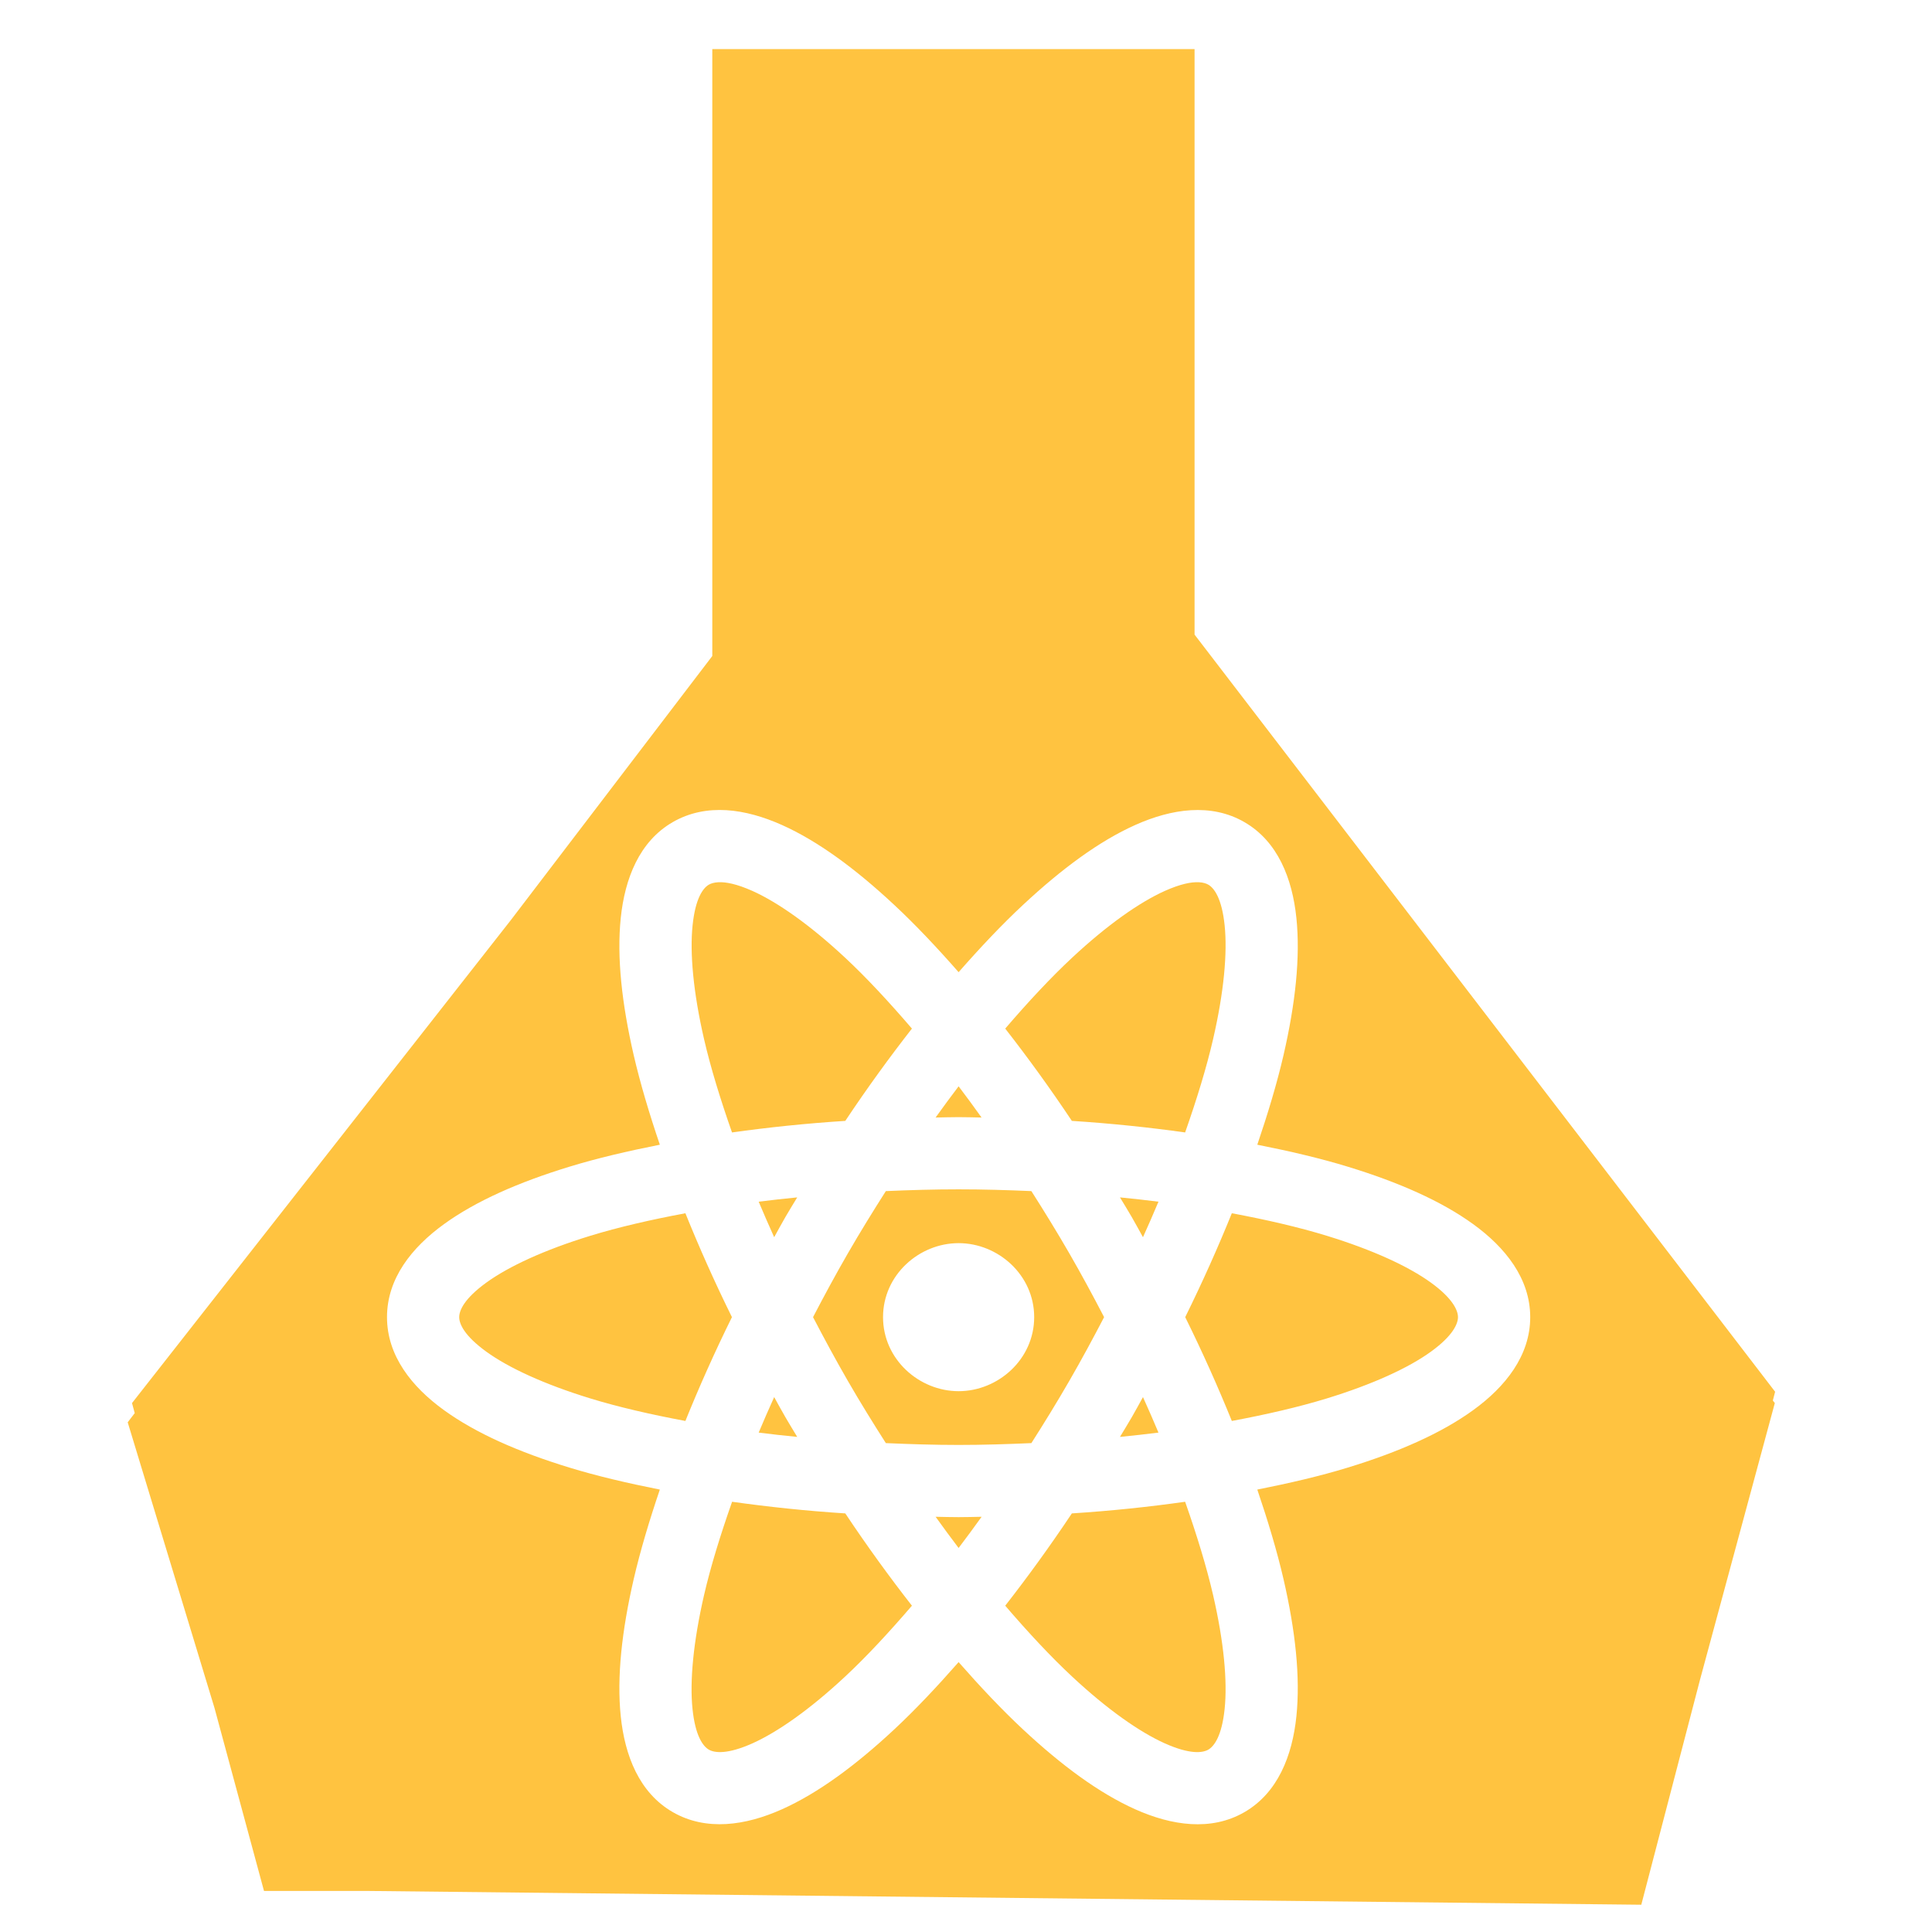
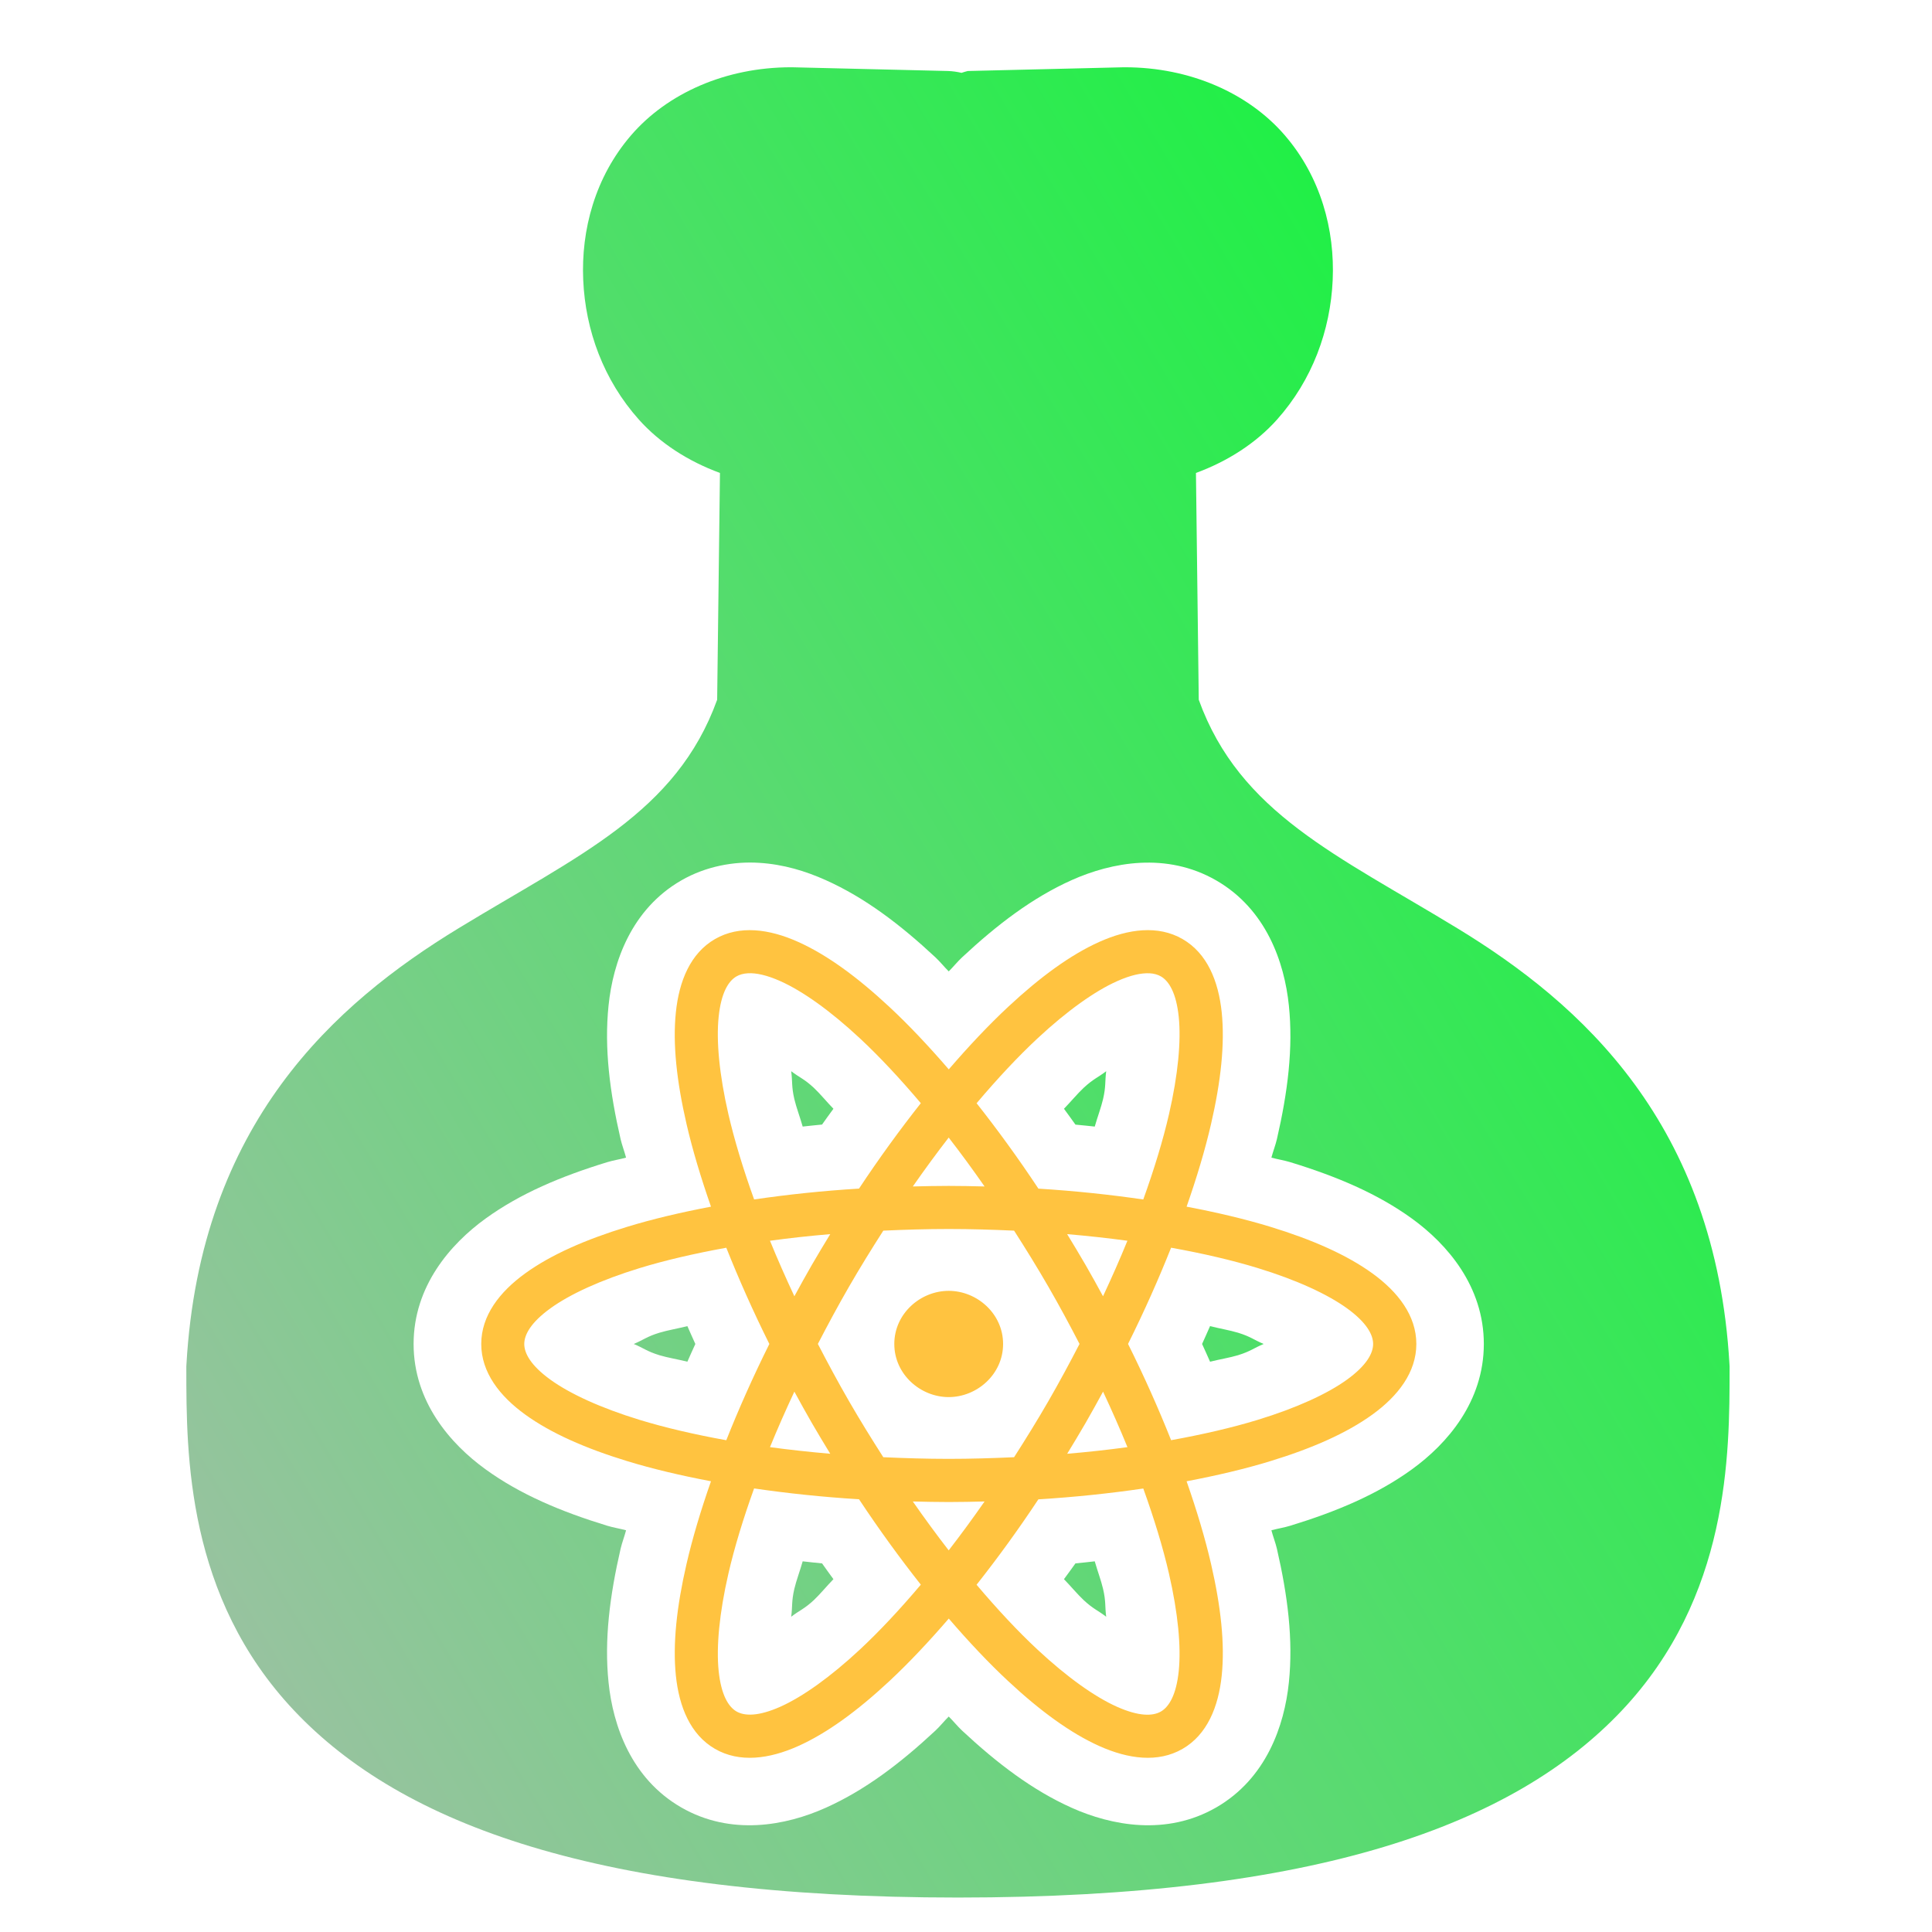
- <svg xmlns="http://www.w3.org/2000/svg" fill="#000000" version="1.1" id="Capa_1" width="500" height="500" viewBox="0 0 51.641 51.642" xml:space="preserve">
+ <svg xmlns="http://www.w3.org/2000/svg" xmlns:xlink="http://www.w3.org/1999/xlink" fill="#000000" version="1.1" id="Capa_1" width="500" height="500" viewBox="0 0 51.641 51.642" xml:space="preserve">
  <defs id="defs1">
    <linearGradient id="swatch61">
      <stop style="stop-color:#5090d0;stop-opacity:1;" offset="0" id="stop61" />
    </linearGradient>
    <linearGradient id="swatch30">
      <stop style="stop-color:#f9f9f9;stop-opacity:1;" offset="0" id="stop30" />
    </linearGradient>
+     <linearGradient xlink:href="#linearGradient15-7" id="linearGradient16" x1="470.197" y1="390.536" x2="998.07" y2="75.913" gradientUnits="userSpaceOnUse" gradientTransform="matrix(0.1255883,0,0,0.1255883,-73.1485,-0.4614807)" />
+     <linearGradient id="linearGradient15-7">
+       <stop style="stop-color:#b7b7b7;stop-opacity:1;" offset="0.106" id="stop15-5" />
+       <stop style="stop-color:#00fc2e;stop-opacity:1;" offset="0.999" id="stop16-3" />
+     </linearGradient>
  </defs>
-   <path id="path3" style="display:inline;fill:#ffc340;fill-opacity:1;stroke:none;stroke-width:0.539;stroke-linecap:round;stroke-linejoin:round;stroke-miterlimit:10;stroke-dasharray:none;paint-order:stroke markers fill" d="M 19.039 1.313 L 19.039 17.535 L 13.648 24.602 L 3.528 37.504 L 3.601 37.772 L 3.413 38.018 L 5.733 45.654 L 7.056 50.544 L 9.777 50.544 L 43.871 50.913 L 45.442 44.893 L 47.44 37.504 L 47.387 37.436 L 47.448 37.201 L 31.93 16.963 L 31.93 1.313 L 25.484 1.313 L 19.039 1.313 z M 19.418 21.656 C 19.911 21.686 20.415 21.835 20.899 22.051 C 21.86 22.481 22.864 23.219 23.902 24.188 C 24.466 24.713 25.044 25.326 25.623 25.986 C 26.202 25.326 26.78 24.713 27.344 24.188 C 28.382 23.22 29.384 22.481 30.346 22.051 C 31.316 21.617 32.369 21.459 33.262 21.975 C 34.154 22.49 34.543 23.482 34.652 24.539 C 34.76 25.587 34.626 26.823 34.307 28.207 C 34.133 28.958 33.89 29.765 33.607 30.598 C 34.469 30.769 35.291 30.96 36.027 31.186 C 37.385 31.601 38.524 32.103 39.377 32.721 C 40.238 33.344 40.902 34.177 40.902 35.207 C 40.902 36.237 40.238 37.07 39.377 37.693 C 38.524 38.311 37.385 38.813 36.027 39.228 C 35.291 39.454 34.469 39.645 33.607 39.816 C 33.89 40.649 34.133 41.456 34.307 42.207 C 34.626 43.591 34.76 44.827 34.652 45.875 C 34.543 46.932 34.154 47.924 33.262 48.439 C 32.369 48.955 31.316 48.797 30.346 48.363 C 29.384 47.933 28.382 47.195 27.344 46.227 C 26.78 45.701 26.202 45.088 25.623 44.428 C 25.044 45.088 24.466 45.701 23.902 46.227 C 22.864 47.195 21.86 47.933 20.899 48.363 C 19.928 48.798 18.874 48.952 17.982 48.437 C 17.089 47.922 16.701 46.933 16.592 45.875 C 16.484 44.827 16.62 43.591 16.939 42.207 C 17.113 41.456 17.354 40.649 17.637 39.816 C 16.775 39.645 15.955 39.454 15.219 39.228 C 13.861 38.813 12.721 38.311 11.867 37.693 C 11.005 37.07 10.344 36.239 10.344 35.207 C 10.344 34.175 11.005 33.345 11.867 32.721 C 12.721 32.103 13.861 31.601 15.219 31.186 C 15.955 30.96 16.775 30.769 17.637 30.598 C 17.354 29.765 17.113 28.958 16.939 28.207 C 16.62 26.823 16.484 25.587 16.592 24.539 C 16.701 23.482 17.09 22.49 17.982 21.975 C 18.431 21.716 18.92 21.626 19.418 21.656 z M 19.199 23.582 C 19.085 23.588 19.002 23.615 18.947 23.647 C 18.793 23.736 18.587 24.008 18.512 24.736 C 18.436 25.47 18.529 26.517 18.818 27.773 C 18.994 28.536 19.254 29.381 19.566 30.27 C 20.529 30.135 21.537 30.029 22.594 29.961 C 23.181 29.08 23.777 28.26 24.375 27.494 C 23.761 26.779 23.16 26.131 22.588 25.598 C 21.644 24.718 20.784 24.116 20.111 23.814 C 19.692 23.627 19.401 23.572 19.199 23.582 z M 32.045 23.582 C 31.843 23.572 31.554 23.627 31.135 23.814 C 30.462 24.116 29.602 24.718 28.658 25.598 C 28.086 26.131 27.483 26.779 26.869 27.494 C 27.467 28.26 28.063 29.08 28.65 29.961 C 29.707 30.029 30.715 30.135 31.678 30.27 C 31.99 29.381 32.25 28.536 32.426 27.773 C 32.716 26.516 32.81 25.469 32.734 24.736 C 32.659 24.008 32.452 23.736 32.297 23.647 C 32.242 23.615 32.159 23.587 32.045 23.582 z M 25.623 29.037 C 25.418 29.307 25.213 29.585 25.008 29.871 C 25.213 29.868 25.415 29.861 25.623 29.861 C 25.831 29.861 26.032 29.868 26.236 29.871 C 26.032 29.585 25.828 29.307 25.623 29.037 z M 25.623 31.791 C 24.962 31.791 24.315 31.81 23.678 31.838 C 23.335 32.376 22.995 32.927 22.664 33.5 C 22.333 34.073 22.027 34.641 21.732 35.207 C 22.027 35.773 22.333 36.341 22.664 36.914 C 22.994 37.486 23.335 38.036 23.678 38.574 C 24.316 38.602 24.962 38.623 25.623 38.623 C 26.284 38.623 26.93 38.602 27.568 38.574 C 27.911 38.036 28.249 37.487 28.58 36.914 C 28.911 36.341 29.217 35.773 29.512 35.207 C 29.217 34.64 28.911 34.071 28.58 33.498 C 28.249 32.925 27.911 32.376 27.568 31.838 C 26.931 31.81 26.284 31.791 25.623 31.791 z M 21.309 32.006 C 20.959 32.04 20.615 32.079 20.279 32.121 C 20.41 32.434 20.549 32.75 20.693 33.07 C 20.792 32.891 20.888 32.713 20.992 32.533 C 21.096 32.353 21.203 32.181 21.309 32.006 z M 29.936 32.006 C 30.041 32.181 30.148 32.353 30.252 32.533 C 30.356 32.713 30.452 32.891 30.551 33.07 C 30.696 32.75 30.834 32.433 30.965 32.121 C 30.629 32.079 30.285 32.04 29.936 32.006 z M 18.32 32.43 C 17.394 32.603 16.531 32.802 15.783 33.031 C 14.55 33.409 13.597 33.851 13 34.283 C 12.407 34.712 12.274 35.029 12.274 35.207 C 12.274 35.385 12.407 35.702 13 36.131 C 13.597 36.563 14.55 37.003 15.783 37.381 C 16.531 37.61 17.394 37.809 18.32 37.982 C 18.684 37.081 19.095 36.157 19.564 35.207 C 19.095 34.257 18.684 33.331 18.32 32.43 z M 32.926 32.43 C 32.561 33.331 32.149 34.257 31.68 35.207 C 32.149 36.156 32.561 37.081 32.926 37.982 C 33.852 37.809 34.713 37.61 35.461 37.381 C 36.694 37.003 37.649 36.563 38.246 36.131 C 38.838 35.703 38.971 35.383 38.971 35.207 C 38.971 35.032 38.838 34.711 38.246 34.283 C 37.649 33.851 36.694 33.409 35.461 33.031 C 34.713 32.802 33.852 32.603 32.926 32.43 z M 25.623 33.229 C 26.678 33.229 27.643 34.079 27.643 35.207 C 27.643 36.335 26.678 37.186 25.623 37.186 C 24.568 37.186 23.603 36.335 23.603 35.207 C 23.603 34.079 24.568 33.229 25.623 33.229 z M 20.693 37.344 C 20.549 37.664 20.41 37.98 20.279 38.293 C 20.615 38.336 20.959 38.374 21.309 38.408 C 21.203 38.232 21.096 38.059 20.992 37.879 C 20.888 37.699 20.792 37.522 20.693 37.344 z M 30.551 37.344 C 30.452 37.523 30.356 37.701 30.252 37.881 C 30.148 38.061 30.041 38.233 29.936 38.408 C 30.285 38.374 30.629 38.335 30.965 38.293 C 30.834 37.981 30.696 37.664 30.551 37.344 z M 19.568 40.142 C 19.255 41.032 18.994 41.876 18.818 42.639 C 18.529 43.896 18.434 44.944 18.51 45.678 C 18.585 46.406 18.792 46.678 18.947 46.768 C 19.102 46.857 19.443 46.898 20.111 46.6 C 20.784 46.298 21.644 45.696 22.588 44.816 C 23.16 44.283 23.761 43.635 24.375 42.92 C 23.777 42.154 23.181 41.334 22.594 40.453 C 21.537 40.385 20.531 40.277 19.568 40.142 z M 31.678 40.142 C 30.715 40.278 29.707 40.385 28.65 40.453 C 28.063 41.334 27.467 42.154 26.869 42.92 C 27.483 43.635 28.086 44.283 28.658 44.816 C 29.602 45.696 30.462 46.298 31.135 46.6 C 31.803 46.899 32.142 46.857 32.297 46.768 C 32.452 46.678 32.659 46.406 32.734 45.678 C 32.81 44.944 32.716 43.896 32.426 42.639 C 32.25 41.876 31.99 41.031 31.678 40.142 z M 25.008 40.543 C 25.213 40.829 25.418 41.107 25.623 41.377 C 25.828 41.107 26.033 40.829 26.238 40.543 C 26.033 40.547 25.832 40.553 25.623 40.553 C 25.415 40.553 25.213 40.547 25.008 40.543 z " />
+   <path id="path2" style="color:#000000;display:inline;fill:url(#linearGradient16);stroke-width:0.126;stroke-linecap:round;stroke-miterlimit:10;-inkscape-stroke:none;paint-order:stroke markers fill" d="M 21.146 1.798 C 19.392 1.798 17.835 2.496 16.87 3.614 C 15.906 4.732 15.529 6.145 15.589 7.487 C 15.648 8.83 16.132 10.158 17.078 11.217 C 17.636 11.841 18.39 12.328 19.244 12.642 L 19.169 18.704 C 18.073 21.736 15.461 22.859 12.249 24.817 C 8.959 26.823 5.351 30.022 4.983 36.47 L 4.98 36.523 L 4.98 36.577 C 4.98 38.89 4.986 42.681 7.865 45.727 C 10.744 48.774 16.014 50.721 25.605 50.721 C 35.196 50.721 40.467 48.774 43.346 45.727 C 46.224 42.681 46.231 38.89 46.231 36.577 L 46.231 36.523 L 46.228 36.47 C 45.859 30.022 42.251 26.823 38.961 24.817 C 35.75 22.859 33.138 21.737 32.042 18.704 L 31.967 12.642 C 32.821 12.328 33.575 11.841 34.133 11.217 C 35.078 10.158 35.562 8.83 35.622 7.487 C 35.682 6.145 35.305 4.732 34.34 3.614 C 33.375 2.496 31.819 1.798 30.064 1.798 L 30.041 1.798 L 25.868 1.898 A 1.884 1.884 0 0 0 25.701 1.947 A 1.884 1.884 0 0 0 25.343 1.898 L 21.169 1.798 L 21.146 1.798 z M 20.287 23.063 C 20.949 23.103 21.538 23.287 22.07 23.525 C 23.116 23.993 24.059 24.709 25.004 25.59 C 25.124 25.702 25.24 25.847 25.359 25.965 C 25.479 25.847 25.595 25.701 25.715 25.59 C 26.66 24.709 27.601 23.993 28.646 23.525 C 29.711 23.049 31.179 22.766 32.512 23.535 C 33.844 24.305 34.331 25.717 34.451 26.877 C 34.569 28.016 34.421 29.19 34.131 30.449 C 34.094 30.608 34.026 30.782 33.984 30.943 C 34.146 30.988 34.33 31.016 34.486 31.064 C 35.722 31.442 36.812 31.901 37.74 32.572 C 38.685 33.256 39.662 34.385 39.662 35.924 C 39.662 37.463 38.685 38.592 37.74 39.275 C 36.813 39.947 35.722 40.405 34.486 40.783 C 34.33 40.831 34.146 40.86 33.984 40.904 C 34.026 41.066 34.094 41.239 34.131 41.398 C 34.421 42.657 34.569 43.831 34.451 44.971 C 34.331 46.131 33.844 47.541 32.512 48.311 C 31.179 49.08 29.711 48.799 28.646 48.322 C 27.601 47.854 26.66 47.139 25.715 46.258 C 25.595 46.146 25.479 46 25.359 45.883 C 25.24 46 25.124 46.146 25.004 46.258 C 24.059 47.139 23.116 47.854 22.07 48.322 C 21.006 48.799 19.54 49.08 18.207 48.311 C 16.874 47.541 16.385 46.131 16.266 44.971 C 16.148 43.832 16.298 42.657 16.588 41.398 C 16.625 41.239 16.692 41.066 16.734 40.904 C 16.573 40.86 16.389 40.831 16.232 40.783 C 14.997 40.405 13.906 39.947 12.979 39.275 C 12.034 38.592 11.055 37.463 11.055 35.924 C 11.055 34.385 12.034 33.256 12.979 32.572 C 13.906 31.901 14.997 31.442 16.232 31.064 C 16.389 31.016 16.573 30.988 16.734 30.943 C 16.692 30.782 16.625 30.608 16.588 30.449 C 16.298 29.19 16.148 28.016 16.266 26.877 C 16.385 25.717 16.874 24.305 18.207 23.535 C 18.873 23.15 19.625 23.022 20.287 23.063 z M 21.148 28.633 C 21.186 28.918 21.153 29.035 21.232 29.379 C 21.282 29.593 21.388 29.875 21.455 30.113 C 21.628 30.096 21.797 30.074 21.973 30.059 C 22.074 29.914 22.175 29.778 22.277 29.637 C 22.105 29.46 21.914 29.228 21.754 29.078 C 21.495 28.837 21.377 28.808 21.148 28.633 z M 29.568 28.633 C 29.34 28.808 29.223 28.838 28.965 29.078 C 28.804 29.228 28.612 29.46 28.439 29.637 C 28.542 29.779 28.644 29.915 28.746 30.061 C 28.921 30.076 29.089 30.096 29.262 30.113 C 29.329 29.875 29.435 29.593 29.484 29.379 C 29.564 29.035 29.531 28.918 29.568 28.633 z M 18.373 35.447 C 18.134 35.508 17.837 35.559 17.627 35.623 C 17.289 35.726 17.205 35.813 16.939 35.924 C 17.205 36.034 17.289 36.121 17.627 36.225 C 17.837 36.289 18.134 36.338 18.373 36.398 C 18.444 36.24 18.511 36.084 18.586 35.924 C 18.511 35.763 18.445 35.606 18.373 35.447 z M 32.344 35.447 C 32.272 35.606 32.206 35.763 32.131 35.924 C 32.206 36.084 32.273 36.24 32.344 36.398 C 32.583 36.338 32.88 36.289 33.09 36.225 C 33.427 36.121 33.512 36.034 33.777 35.924 C 33.512 35.813 33.427 35.726 33.09 35.623 C 32.88 35.559 32.583 35.508 32.344 35.447 z M 25.359 35.535 C 25.146 35.535 25.006 35.697 25.006 35.924 C 25.006 36.15 25.146 36.31 25.359 36.31 C 25.572 36.31 25.713 36.15 25.713 35.924 C 25.713 35.697 25.572 35.535 25.359 35.535 z M 21.455 41.734 C 21.388 41.972 21.282 42.255 21.232 42.469 C 21.153 42.813 21.186 42.929 21.148 43.215 C 21.377 43.04 21.495 43.01 21.754 42.77 C 21.914 42.62 22.105 42.388 22.277 42.211 C 22.175 42.07 22.074 41.934 21.973 41.789 C 21.797 41.774 21.628 41.752 21.455 41.734 z M 29.262 41.734 C 29.089 41.752 28.922 41.774 28.746 41.789 C 28.645 41.934 28.541 42.07 28.439 42.211 C 28.612 42.388 28.804 42.62 28.965 42.77 C 29.223 43.01 29.34 43.04 29.568 43.215 C 29.531 42.929 29.564 42.813 29.484 42.469 C 29.435 42.255 29.329 41.972 29.262 41.734 z " />
+   <path id="path4" style="color:#000000;fill:#ffc340;stroke-width:0.08;stroke-linejoin:round;-inkscape-stroke:none;paint-order:markers fill stroke" d="m 20.179,24.867 c -0.377,-0.023 -0.74,0.045 -1.068,0.234 -0.656,0.379 -0.96,1.121 -1.046,1.961 -0.087,0.84 0.022,1.841 0.285,2.981 0.159,0.69 0.383,1.434 0.654,2.211 -0.808,0.153 -1.565,0.332 -2.242,0.539 -1.118,0.342 -2.04,0.749 -2.724,1.244 -0.684,0.495 -1.175,1.129 -1.175,1.887 0,0.758 0.491,1.392 1.175,1.887 0.684,0.495 1.606,0.902 2.724,1.244 0.677,0.207 1.434,0.386 2.242,0.539 -0.272,0.777 -0.495,1.521 -0.654,2.211 -0.263,1.139 -0.371,2.141 -0.285,2.981 0.087,0.84 0.39,1.582 1.046,1.961 0.656,0.379 1.451,0.271 2.222,-0.074 0.771,-0.345 1.584,-0.94 2.439,-1.737 0.518,-0.483 1.051,-1.049 1.588,-1.672 0.537,0.624 1.07,1.19 1.588,1.672 0.855,0.797 1.669,1.392 2.439,1.737 0.771,0.345 1.565,0.453 2.222,0.074 0.656,-0.379 0.96,-1.121 1.047,-1.961 0.087,-0.84 -0.022,-1.842 -0.285,-2.981 -0.159,-0.69 -0.383,-1.434 -0.654,-2.211 0.808,-0.153 1.565,-0.331 2.242,-0.539 1.118,-0.342 2.04,-0.749 2.724,-1.244 0.684,-0.495 1.175,-1.129 1.175,-1.887 0,-0.758 -0.491,-1.392 -1.175,-1.887 -0.684,-0.495 -1.606,-0.902 -2.724,-1.244 -0.677,-0.207 -1.434,-0.386 -2.242,-0.539 0.272,-0.777 0.495,-1.521 0.654,-2.211 0.263,-1.139 0.371,-2.141 0.285,-2.981 -0.087,-0.84 -0.39,-1.582 -1.047,-1.961 -0.656,-0.379 -1.451,-0.271 -2.222,0.074 -0.771,0.345 -1.584,0.94 -2.439,1.737 -0.518,0.483 -1.051,1.049 -1.588,1.672 C 24.822,27.961 24.289,27.395 23.771,26.913 22.916,26.116 22.103,25.521 21.332,25.176 20.947,25.003 20.556,24.89 20.179,24.867 Z m -0.181,1.148 c 0.213,-0.01 0.495,0.047 0.863,0.212 0.589,0.263 1.329,0.787 2.124,1.528 0.523,0.487 1.071,1.075 1.628,1.733 -0.554,0.702 -1.109,1.462 -1.652,2.283 -0.983,0.06 -1.918,0.16 -2.804,0.29 -0.292,-0.812 -0.526,-1.581 -0.687,-2.277 -0.244,-1.059 -0.328,-1.962 -0.261,-2.604 0.066,-0.641 0.26,-0.957 0.476,-1.081 0.081,-0.047 0.184,-0.077 0.312,-0.084 z m 10.721,0 c 0.128,0.006 0.23,0.037 0.311,0.084 0.216,0.125 0.41,0.44 0.477,1.082 0.066,0.641 -0.017,1.545 -0.261,2.604 -0.16,0.696 -0.395,1.465 -0.687,2.277 -0.885,-0.129 -1.82,-0.229 -2.803,-0.29 -0.544,-0.821 -1.098,-1.581 -1.652,-2.283 0.557,-0.659 1.106,-1.246 1.628,-1.733 0.795,-0.741 1.536,-1.265 2.124,-1.528 0.368,-0.165 0.65,-0.222 0.863,-0.212 z m -5.361,4.392 c 0.32,0.413 0.64,0.849 0.959,1.307 -0.317,-0.008 -0.635,-0.015 -0.959,-0.015 -0.324,0 -0.642,0.007 -0.959,0.015 0.319,-0.457 0.639,-0.894 0.959,-1.307 z m 0,2.444 c 0.596,0 1.176,0.018 1.748,0.044 0.309,0.482 0.615,0.976 0.913,1.492 0.298,0.516 0.573,1.028 0.836,1.536 -0.263,0.508 -0.538,1.02 -0.836,1.536 -0.298,0.516 -0.604,1.01 -0.913,1.492 -0.572,0.026 -1.152,0.044 -1.748,0.044 -0.596,0 -1.176,-0.018 -1.748,-0.044 -0.309,-0.482 -0.615,-0.976 -0.913,-1.492 -0.298,-0.516 -0.573,-1.028 -0.836,-1.536 0.263,-0.508 0.538,-1.02 0.836,-1.536 0.298,-0.516 0.604,-1.01 0.913,-1.492 0.572,-0.026 1.152,-0.044 1.748,-0.044 z m -3.166,0.137 c -0.165,0.271 -0.33,0.543 -0.492,0.823 -0.162,0.28 -0.315,0.559 -0.467,0.838 -0.236,-0.505 -0.455,-1.001 -0.652,-1.484 0.517,-0.071 1.056,-0.13 1.611,-0.177 z m 6.332,0 c 0.556,0.048 1.094,0.107 1.611,0.177 -0.197,0.484 -0.416,0.979 -0.652,1.484 -0.152,-0.279 -0.305,-0.558 -0.467,-0.838 -0.162,-0.28 -0.327,-0.552 -0.492,-0.823 z m -9.111,0.363 c 0.331,0.831 0.712,1.691 1.151,2.573 -0.439,0.882 -0.82,1.741 -1.151,2.573 -0.849,-0.153 -1.632,-0.335 -2.316,-0.544 -1.039,-0.318 -1.863,-0.697 -2.386,-1.075 -0.522,-0.378 -0.698,-0.704 -0.698,-0.953 0,-0.249 0.176,-0.575 0.698,-0.953 0.522,-0.378 1.346,-0.757 2.386,-1.076 0.683,-0.209 1.466,-0.39 2.315,-0.544 z m 11.89,0 c 0.849,0.153 1.632,0.334 2.316,0.544 1.039,0.318 1.863,0.698 2.386,1.076 0.522,0.378 0.698,0.704 0.698,0.953 0,0.249 -0.176,0.575 -0.698,0.953 -0.522,0.378 -1.346,0.757 -2.386,1.075 -0.683,0.209 -1.466,0.39 -2.316,0.544 -0.331,-0.831 -0.712,-1.691 -1.151,-2.573 0.439,-0.882 0.82,-1.741 1.151,-2.573 z m -5.945,1.153 c -0.757,0 -1.454,0.61 -1.454,1.42 0,0.81 0.697,1.42 1.454,1.42 0.757,0 1.454,-0.61 1.454,-1.42 0,-0.81 -0.697,-1.42 -1.454,-1.42 z m -4.125,2.694 c 0.152,0.279 0.305,0.558 0.467,0.838 0.162,0.28 0.327,0.552 0.492,0.823 -0.556,-0.048 -1.094,-0.107 -1.611,-0.177 0.197,-0.484 0.416,-0.979 0.652,-1.484 z m 8.251,0 c 0.236,0.505 0.455,1.001 0.652,1.484 -0.517,0.071 -1.056,0.13 -1.611,0.177 0.165,-0.271 0.33,-0.543 0.492,-0.823 0.162,-0.281 0.315,-0.559 0.467,-0.838 z m -9.326,2.588 c 0.885,0.129 1.82,0.229 2.803,0.289 0.544,0.821 1.098,1.581 1.652,2.283 -0.557,0.659 -1.106,1.246 -1.628,1.733 -0.795,0.741 -1.536,1.265 -2.124,1.528 -0.589,0.263 -0.959,0.253 -1.175,0.128 -0.216,-0.125 -0.41,-0.44 -0.477,-1.082 -0.066,-0.641 0.017,-1.544 0.261,-2.604 0.16,-0.696 0.395,-1.465 0.687,-2.277 z m 10.401,0 c 0.292,0.812 0.527,1.581 0.687,2.277 0.244,1.059 0.327,1.962 0.261,2.604 -0.066,0.641 -0.261,0.957 -0.477,1.082 -0.216,0.125 -0.586,0.135 -1.175,-0.128 -0.589,-0.263 -1.329,-0.787 -2.124,-1.528 -0.523,-0.487 -1.071,-1.075 -1.628,-1.733 0.554,-0.702 1.109,-1.462 1.652,-2.283 0.983,-0.06 1.918,-0.16 2.803,-0.289 z m -6.16,0.348 c 0.317,0.008 0.635,0.015 0.959,0.015 0.324,0 0.642,-0.007 0.959,-0.015 -0.319,0.457 -0.639,0.894 -0.959,1.307 -0.32,-0.413 -0.64,-0.849 -0.959,-1.307 z" />
</svg>
